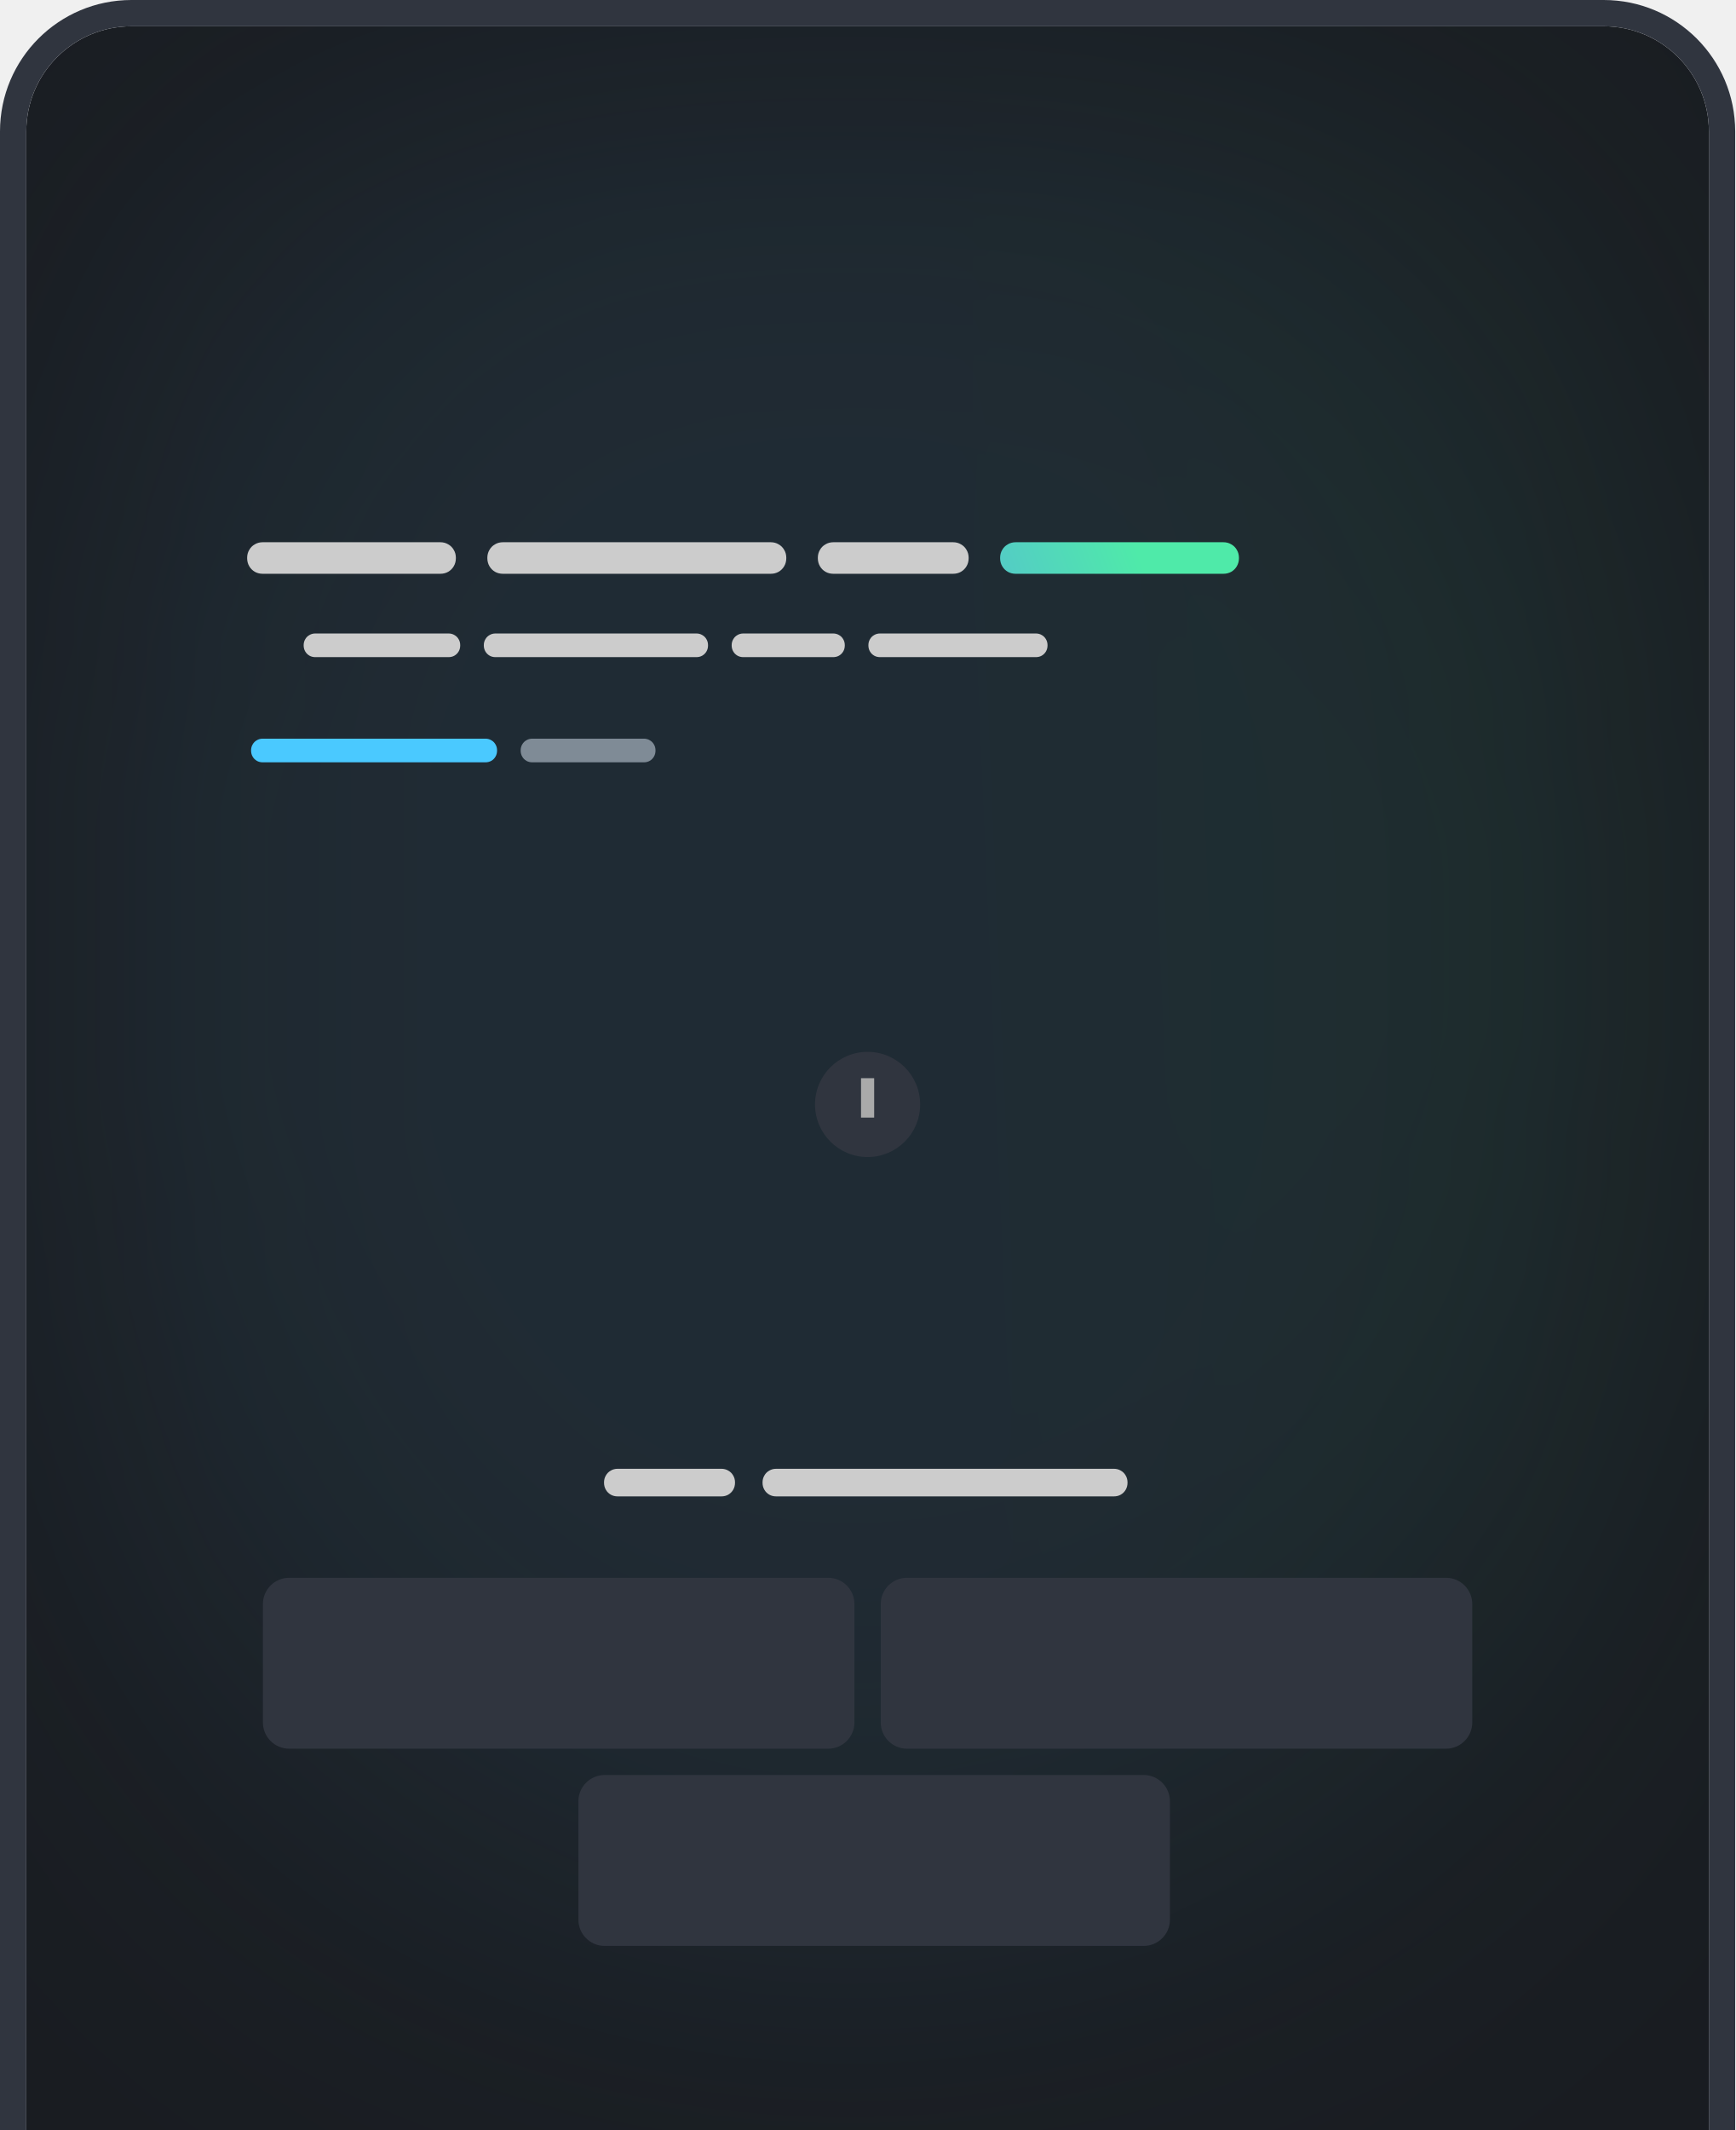
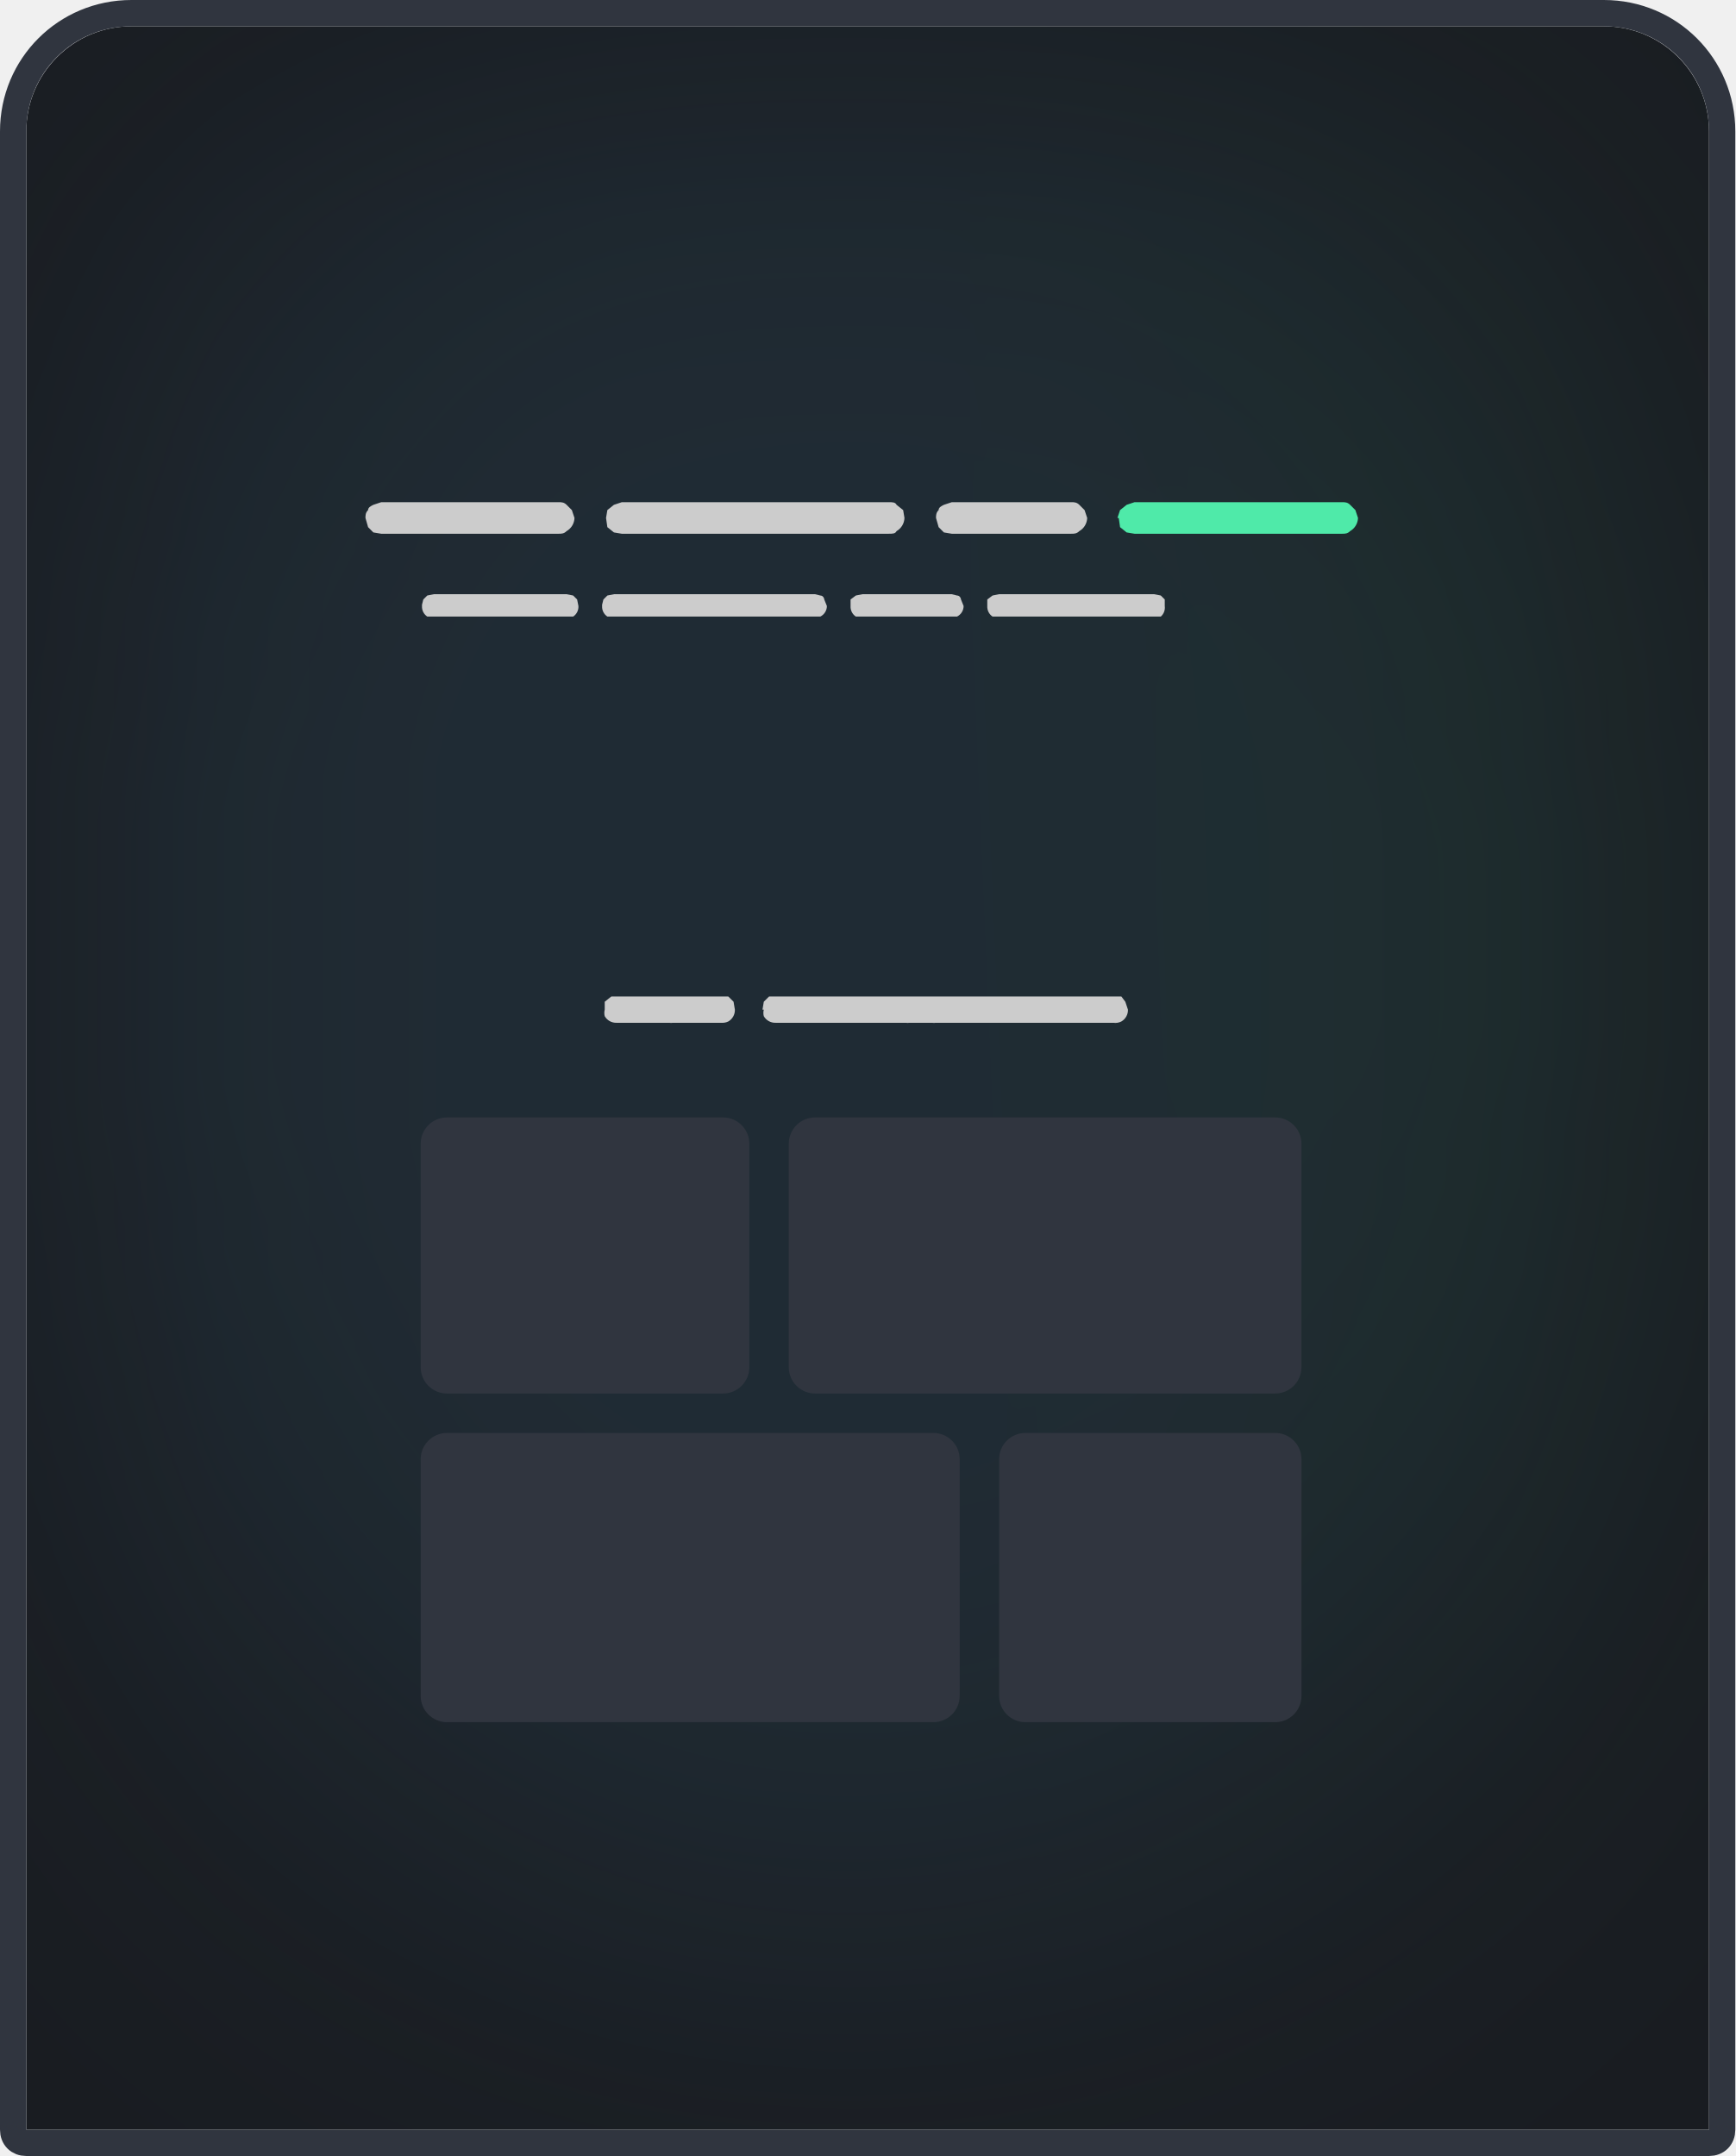
- <svg xmlns="http://www.w3.org/2000/svg" width="132" height="162" viewBox="0 0 132 162" fill="none">
-   <g clip-path="url(#clip0_972_1734)">
-     <path d="M2 10C2 5.582 5.582 2 10 2H122C126.418 2 130 5.582 130 10V162H2V10Z" fill="#191C21" />
-     <g filter="url(#filter0_f_972_1734)">
-       <ellipse cx="64.5" cy="72" rx="65.5" ry="77" fill="url(#paint0_linear_972_1734)" fill-opacity="0.1" />
+ <svg xmlns="http://www.w3.org/2000/svg" width="132" height="164" fill="none">
+   <g clip-path="url(#a)">
+     <path d="M2 10a8 8 0 0 1 8-8h112a8 8 0 0 1 8 8v152H2V10Z" fill="#191C21" />
+     <g filter="url(#b)">
+       <ellipse cx="64.5" cy="72" rx="65.5" ry="77" fill="url(#c)" fill-opacity=".1" />
    </g>
-     <path d="M45.95 112.753C45.95 112.552 45.997 112.375 46.09 112.221C46.179 112.062 46.302 111.939 46.461 111.85C46.615 111.757 46.792 111.71 46.993 111.71H50.941C51.142 111.71 51.319 111.757 51.473 111.85C51.632 111.939 51.755 112.062 51.844 112.221C51.937 112.375 51.984 112.552 51.984 112.753V112.767C51.984 112.968 51.937 113.147 51.844 113.306C51.755 113.46 51.632 113.584 51.473 113.677C51.319 113.766 51.142 113.81 50.941 113.81H46.993C46.792 113.81 46.615 113.766 46.461 113.677C46.302 113.584 46.179 113.46 46.09 113.306C45.997 113.147 45.95 112.968 45.95 112.767V112.753ZM49.881 112.753C49.881 112.552 49.927 112.375 50.021 112.221C50.109 112.062 50.233 111.939 50.392 111.85C50.546 111.757 50.723 111.71 50.924 111.71H54.872C55.072 111.71 55.25 111.757 55.404 111.85C55.562 111.939 55.686 112.062 55.775 112.221C55.868 112.375 55.915 112.552 55.915 112.753V112.767C55.915 112.968 55.868 113.147 55.775 113.306C55.686 113.46 55.562 113.584 55.404 113.677C55.25 113.766 55.072 113.81 54.872 113.81H50.924C50.723 113.81 50.546 113.766 50.392 113.677C50.233 113.584 50.109 113.46 50.021 113.306C49.927 113.147 49.881 112.968 49.881 112.767V112.753ZM58.009 112.753C58.009 112.552 58.055 112.375 58.149 112.221C58.237 112.062 58.361 111.939 58.52 111.85C58.674 111.757 58.851 111.71 59.052 111.71H63C63.2 111.71 63.378 111.757 63.532 111.85C63.69 111.939 63.814 112.062 63.903 112.221C63.996 112.375 64.043 112.552 64.043 112.753V112.767C64.043 112.968 63.996 113.147 63.903 113.306C63.814 113.46 63.69 113.584 63.532 113.677C63.378 113.766 63.2 113.81 63 113.81H59.052C58.851 113.81 58.674 113.766 58.52 113.677C58.361 113.584 58.237 113.46 58.149 113.306C58.055 113.147 58.009 112.968 58.009 112.767V112.753ZM61.939 112.753C61.939 112.552 61.986 112.375 62.079 112.221C62.168 112.062 62.292 111.939 62.45 111.85C62.604 111.757 62.782 111.71 62.982 111.71H64.998C65.199 111.71 65.376 111.757 65.53 111.85C65.689 111.939 65.813 112.062 65.901 112.221C65.995 112.375 66.041 112.552 66.041 112.753V112.767C66.041 112.968 65.995 113.147 65.901 113.306C65.813 113.46 65.689 113.584 65.53 113.677C65.376 113.766 65.199 113.81 64.998 113.81H62.982C62.782 113.81 62.604 113.766 62.45 113.677C62.292 113.584 62.168 113.46 62.079 113.306C61.986 113.147 61.939 112.968 61.939 112.767V112.753ZM63.942 112.753C63.942 112.552 63.989 112.375 64.082 112.221C64.171 112.062 64.294 111.939 64.453 111.85C64.607 111.757 64.784 111.71 64.985 111.71H68.933C69.134 111.71 69.311 111.757 69.465 111.85C69.624 111.939 69.748 112.062 69.836 112.221C69.93 112.375 69.976 112.552 69.976 112.753V112.767C69.976 112.968 69.93 113.147 69.836 113.306C69.748 113.46 69.624 113.584 69.465 113.677C69.311 113.766 69.134 113.81 68.933 113.81H64.985C64.784 113.81 64.607 113.766 64.453 113.677C64.294 113.584 64.171 113.46 64.082 113.306C63.989 113.147 63.942 112.968 63.942 112.767V112.753ZM67.873 112.753C67.873 112.552 67.919 112.375 68.013 112.221C68.102 112.062 68.225 111.939 68.384 111.85C68.538 111.757 68.715 111.71 68.916 111.71H70.932C71.132 111.71 71.31 111.757 71.464 111.85C71.623 111.939 71.746 112.062 71.835 112.221C71.928 112.375 71.975 112.552 71.975 112.753V112.767C71.975 112.968 71.928 113.147 71.835 113.306C71.746 113.46 71.623 113.584 71.464 113.677C71.31 113.766 71.132 113.81 70.932 113.81H68.916C68.715 113.81 68.538 113.766 68.384 113.677C68.225 113.584 68.102 113.46 68.013 113.306C67.919 113.147 67.873 112.968 67.873 112.767V112.753ZM69.876 112.753C69.876 112.552 69.922 112.375 70.016 112.221C70.104 112.062 70.228 111.939 70.387 111.85C70.541 111.757 70.718 111.71 70.919 111.71H74.867C75.067 111.71 75.245 111.757 75.399 111.85C75.557 111.939 75.681 112.062 75.77 112.221C75.863 112.375 75.91 112.552 75.91 112.753V112.767C75.91 112.968 75.863 113.147 75.77 113.306C75.681 113.46 75.557 113.584 75.399 113.677C75.245 113.766 75.067 113.81 74.867 113.81H70.919C70.718 113.81 70.541 113.766 70.387 113.677C70.228 113.584 70.104 113.46 70.016 113.306C69.922 113.147 69.876 112.968 69.876 112.767V112.753ZM73.806 112.753C73.806 112.552 73.853 112.375 73.946 112.221C74.035 112.062 74.159 111.939 74.317 111.85C74.471 111.757 74.649 111.71 74.849 111.71H78.797C78.998 111.71 79.175 111.757 79.329 111.85C79.488 111.939 79.612 112.062 79.7 112.221C79.794 112.375 79.84 112.552 79.84 112.753V112.767C79.84 112.968 79.794 113.147 79.7 113.306C79.612 113.46 79.488 113.584 79.329 113.677C79.175 113.766 78.998 113.81 78.797 113.81H74.849C74.649 113.81 74.471 113.766 74.317 113.677C74.159 113.584 74.035 113.46 73.946 113.306C73.853 113.147 73.806 112.968 73.806 112.767V112.753ZM77.737 112.753C77.737 112.552 77.784 112.375 77.877 112.221C77.966 112.062 78.089 111.939 78.248 111.85C78.402 111.757 78.579 111.71 78.78 111.71H80.796C80.997 111.71 81.174 111.757 81.328 111.85C81.487 111.939 81.61 112.062 81.699 112.221C81.792 112.375 81.839 112.552 81.839 112.753V112.767C81.839 112.968 81.792 113.147 81.699 113.306C81.61 113.46 81.487 113.584 81.328 113.677C81.174 113.766 80.997 113.81 80.796 113.81H78.78C78.579 113.81 78.402 113.766 78.248 113.677C78.089 113.584 77.966 113.46 77.877 113.306C77.784 113.147 77.737 112.968 77.737 112.767V112.753ZM79.74 112.753C79.74 112.552 79.787 112.375 79.88 112.221C79.969 112.062 80.092 111.939 80.251 111.85C80.405 111.757 80.582 111.71 80.783 111.71H84.731C84.932 111.71 85.109 111.757 85.263 111.85C85.422 111.939 85.545 112.062 85.634 112.221C85.727 112.375 85.774 112.552 85.774 112.753V112.767C85.774 112.968 85.727 113.147 85.634 113.306C85.545 113.46 85.422 113.584 85.263 113.677C85.109 113.766 84.932 113.81 84.731 113.81H80.783C80.582 113.81 80.405 113.766 80.251 113.677C80.092 113.584 79.969 113.46 79.88 113.306C79.787 113.147 79.74 112.968 79.74 112.767V112.753Z" fill="#CCCCCC" />
-     <rect x="20" y="120" width="45" height="13" rx="2" fill="#30353F" />
-     <rect x="67" y="120" width="45" height="13" rx="2" fill="#30353F" />
-     <rect x="44" y="135" width="45" height="13" rx="2" fill="#30353F" />
-     <circle cx="66" cy="84" r="4" fill="#30353F" />
-     <line x1="66" y1="82" x2="66" y2="85" stroke="#AAAAAA" />
-     <path d="M19.1 57.074C19.1 56.902 19.14 56.75 19.22 56.618C19.296 56.482 19.402 56.376 19.538 56.3C19.67 56.22 19.822 56.18 19.994 56.18H23.378C23.55 56.18 23.702 56.22 23.834 56.3C23.97 56.376 24.076 56.482 24.152 56.618C24.232 56.75 24.272 56.902 24.272 57.074V57.086C24.272 57.258 24.232 57.412 24.152 57.548C24.076 57.68 23.97 57.786 23.834 57.866C23.702 57.942 23.55 57.98 23.378 57.98H19.994C19.822 57.98 19.67 57.942 19.538 57.866C19.402 57.786 19.296 57.68 19.22 57.548C19.14 57.412 19.1 57.258 19.1 57.086V57.074ZM22.469 57.074C22.469 56.902 22.509 56.75 22.589 56.618C22.665 56.482 22.771 56.376 22.907 56.3C23.039 56.22 23.191 56.18 23.363 56.18H26.747C26.919 56.18 27.071 56.22 27.203 56.3C27.339 56.376 27.445 56.482 27.521 56.618C27.601 56.75 27.641 56.902 27.641 57.074V57.086C27.641 57.258 27.601 57.412 27.521 57.548C27.445 57.68 27.339 57.786 27.203 57.866C27.071 57.942 26.919 57.98 26.747 57.98H23.363C23.191 57.98 23.039 57.942 22.907 57.866C22.771 57.786 22.665 57.68 22.589 57.548C22.509 57.412 22.469 57.258 22.469 57.086V57.074ZM25.838 57.074C25.838 56.902 25.878 56.75 25.958 56.618C26.034 56.482 26.14 56.376 26.276 56.3C26.408 56.22 26.56 56.18 26.732 56.18H28.46C28.632 56.18 28.784 56.22 28.916 56.3C29.052 56.376 29.158 56.482 29.234 56.618C29.314 56.75 29.354 56.902 29.354 57.074V57.086C29.354 57.258 29.314 57.412 29.234 57.548C29.158 57.68 29.052 57.786 28.916 57.866C28.784 57.942 28.632 57.98 28.46 57.98H26.732C26.56 57.98 26.408 57.942 26.276 57.866C26.14 57.786 26.034 57.68 25.958 57.548C25.878 57.412 25.838 57.258 25.838 57.086V57.074ZM27.555 57.074C27.555 56.902 27.595 56.75 27.675 56.618C27.751 56.482 27.857 56.376 27.993 56.3C28.125 56.22 28.277 56.18 28.449 56.18H30.177C30.349 56.18 30.501 56.22 30.633 56.3C30.769 56.376 30.875 56.482 30.951 56.618C31.031 56.75 31.071 56.902 31.071 57.074V57.086C31.071 57.258 31.031 57.412 30.951 57.548C30.875 57.68 30.769 57.786 30.633 57.866C30.501 57.942 30.349 57.98 30.177 57.98H28.449C28.277 57.98 28.125 57.942 27.993 57.866C27.857 57.786 27.751 57.68 27.675 57.548C27.595 57.412 27.555 57.258 27.555 57.086V57.074ZM29.272 57.074C29.272 56.902 29.312 56.75 29.392 56.618C29.468 56.482 29.574 56.376 29.71 56.3C29.842 56.22 29.994 56.18 30.166 56.18H33.55C33.722 56.18 33.874 56.22 34.006 56.3C34.142 56.376 34.248 56.482 34.324 56.618C34.404 56.75 34.444 56.902 34.444 57.074V57.086C34.444 57.258 34.404 57.412 34.324 57.548C34.248 57.68 34.142 57.786 34.006 57.866C33.874 57.942 33.722 57.98 33.55 57.98H30.166C29.994 57.98 29.842 57.942 29.71 57.866C29.574 57.786 29.468 57.68 29.392 57.548C29.312 57.412 29.272 57.258 29.272 57.086V57.074ZM32.641 57.074C32.641 56.902 32.681 56.75 32.761 56.618C32.837 56.482 32.943 56.376 33.079 56.3C33.211 56.22 33.363 56.18 33.535 56.18H36.919C37.091 56.18 37.243 56.22 37.375 56.3C37.511 56.376 37.617 56.482 37.693 56.618C37.773 56.75 37.813 56.902 37.813 57.074V57.086C37.813 57.258 37.773 57.412 37.693 57.548C37.617 57.68 37.511 57.786 37.375 57.866C37.243 57.942 37.091 57.98 36.919 57.98H33.535C33.363 57.98 33.211 57.942 33.079 57.866C32.943 57.786 32.837 57.68 32.761 57.548C32.681 57.412 32.641 57.258 32.641 57.086V57.074Z" fill="#4AC9FF" />
-     <path d="M39.608 57.074C39.608 56.902 39.648 56.75 39.728 56.618C39.804 56.482 39.91 56.376 40.046 56.3C40.178 56.22 40.33 56.18 40.502 56.18H43.886C44.058 56.18 44.21 56.22 44.342 56.3C44.478 56.376 44.584 56.482 44.66 56.618C44.74 56.75 44.78 56.902 44.78 57.074V57.086C44.78 57.258 44.74 57.412 44.66 57.548C44.584 57.68 44.478 57.786 44.342 57.866C44.21 57.942 44.058 57.98 43.886 57.98H40.502C40.33 57.98 40.178 57.942 40.046 57.866C39.91 57.786 39.804 57.68 39.728 57.548C39.648 57.412 39.608 57.258 39.608 57.086V57.074ZM42.977 57.074C42.977 56.902 43.017 56.75 43.097 56.618C43.173 56.482 43.279 56.376 43.415 56.3C43.547 56.22 43.699 56.18 43.871 56.18H45.599C45.771 56.18 45.923 56.22 46.055 56.3C46.191 56.376 46.297 56.482 46.373 56.618C46.453 56.75 46.493 56.902 46.493 57.074V57.086C46.493 57.258 46.453 57.412 46.373 57.548C46.297 57.68 46.191 57.786 46.055 57.866C45.923 57.942 45.771 57.98 45.599 57.98H43.871C43.699 57.98 43.547 57.942 43.415 57.866C43.279 57.786 43.173 57.68 43.097 57.548C43.017 57.412 42.977 57.258 42.977 57.086V57.074ZM44.694 57.074C44.694 56.902 44.734 56.75 44.814 56.618C44.89 56.482 44.996 56.376 45.132 56.3C45.264 56.22 45.416 56.18 45.588 56.18H48.972C49.144 56.18 49.296 56.22 49.428 56.3C49.564 56.376 49.67 56.482 49.746 56.618C49.826 56.75 49.866 56.902 49.866 57.074V57.086C49.866 57.258 49.826 57.412 49.746 57.548C49.67 57.68 49.564 57.786 49.428 57.866C49.296 57.942 49.144 57.98 48.972 57.98H45.588C45.416 57.98 45.264 57.942 45.132 57.866C44.996 57.786 44.89 57.68 44.814 57.548C44.734 57.412 44.694 57.258 44.694 57.086V57.074Z" fill="#7F8B96" />
-     <path d="M18.8 42.432C18.8 42.203 18.853 42 18.96 41.824C19.061 41.643 19.203 41.501 19.384 41.4C19.56 41.293 19.763 41.24 19.992 41.24H24.504C24.733 41.24 24.936 41.293 25.112 41.4C25.293 41.501 25.435 41.643 25.536 41.824C25.643 42 25.696 42.203 25.696 42.432V42.448C25.696 42.677 25.643 42.883 25.536 43.064C25.435 43.24 25.293 43.381 25.112 43.488C24.936 43.589 24.733 43.64 24.504 43.64H19.992C19.763 43.64 19.56 43.589 19.384 43.488C19.203 43.381 19.061 43.24 18.96 43.064C18.853 42.883 18.8 42.677 18.8 42.448V42.432ZM23.292 42.432C23.292 42.203 23.346 42 23.452 41.824C23.553 41.643 23.695 41.501 23.876 41.4C24.052 41.293 24.255 41.24 24.484 41.24H28.996C29.226 41.24 29.428 41.293 29.604 41.4C29.785 41.501 29.927 41.643 30.028 41.824C30.135 42 30.188 42.203 30.188 42.432V42.448C30.188 42.677 30.135 42.883 30.028 43.064C29.927 43.24 29.785 43.381 29.604 43.488C29.428 43.589 29.226 43.64 28.996 43.64H24.484C24.255 43.64 24.052 43.589 23.876 43.488C23.695 43.381 23.553 43.24 23.452 43.064C23.346 42.883 23.292 42.677 23.292 42.448V42.432ZM27.784 42.432C27.784 42.203 27.838 42 27.944 41.824C28.046 41.643 28.187 41.501 28.368 41.4C28.544 41.293 28.747 41.24 28.976 41.24H33.488C33.718 41.24 33.92 41.293 34.096 41.4C34.278 41.501 34.419 41.643 34.52 41.824C34.627 42 34.68 42.203 34.68 42.432V42.448C34.68 42.677 34.627 42.883 34.52 43.064C34.419 43.24 34.278 43.381 34.096 43.488C33.92 43.589 33.718 43.64 33.488 43.64H28.976C28.747 43.64 28.544 43.589 28.368 43.488C28.187 43.381 28.046 43.24 27.944 43.064C27.838 42.883 27.784 42.677 27.784 42.448V42.432ZM37.073 42.432C37.073 42.203 37.127 42 37.233 41.824C37.335 41.643 37.476 41.501 37.657 41.4C37.833 41.293 38.036 41.24 38.265 41.24H40.569C40.799 41.24 41.001 41.293 41.177 41.4C41.359 41.501 41.5 41.643 41.601 41.824C41.708 42 41.761 42.203 41.761 42.432V42.448C41.761 42.677 41.708 42.883 41.601 43.064C41.5 43.24 41.359 43.381 41.177 43.488C41.001 43.589 40.799 43.64 40.569 43.64H38.265C38.036 43.64 37.833 43.589 37.657 43.488C37.476 43.381 37.335 43.24 37.233 43.064C37.127 42.883 37.073 42.677 37.073 42.448V42.432ZM39.362 42.432C39.362 42.203 39.416 42 39.523 41.824C39.624 41.643 39.765 41.501 39.947 41.4C40.123 41.293 40.325 41.24 40.554 41.24H45.066C45.296 41.24 45.498 41.293 45.675 41.4C45.856 41.501 45.997 41.643 46.099 41.824C46.205 42 46.258 42.203 46.258 42.432V42.448C46.258 42.677 46.205 42.883 46.099 43.064C45.997 43.24 45.856 43.381 45.675 43.488C45.498 43.589 45.296 43.64 45.066 43.64H40.554C40.325 43.64 40.123 43.589 39.947 43.488C39.765 43.381 39.624 43.24 39.523 43.064C39.416 42.883 39.362 42.677 39.362 42.448V42.432ZM43.855 42.432C43.855 42.203 43.908 42 44.015 41.824C44.116 41.643 44.257 41.501 44.439 41.4C44.615 41.293 44.817 41.24 45.047 41.24H49.559C49.788 41.24 49.991 41.293 50.167 41.4C50.348 41.501 50.489 41.643 50.591 41.824C50.697 42 50.751 42.203 50.751 42.432V42.448C50.751 42.677 50.697 42.883 50.591 43.064C50.489 43.24 50.348 43.381 50.167 43.488C49.991 43.589 49.788 43.64 49.559 43.64H45.047C44.817 43.64 44.615 43.589 44.439 43.488C44.257 43.381 44.116 43.24 44.015 43.064C43.908 42.883 43.855 42.677 43.855 42.448V42.432ZM48.347 42.432C48.347 42.203 48.4 42 48.507 41.824C48.608 41.643 48.749 41.501 48.931 41.4C49.107 41.293 49.309 41.24 49.539 41.24H51.843C52.072 41.24 52.275 41.293 52.451 41.4C52.632 41.501 52.773 41.643 52.875 41.824C52.981 42 53.035 42.203 53.035 42.432V42.448C53.035 42.677 52.981 42.883 52.875 43.064C52.773 43.24 52.632 43.381 52.451 43.488C52.275 43.589 52.072 43.64 51.843 43.64H49.539C49.309 43.64 49.107 43.589 48.931 43.488C48.749 43.381 48.608 43.24 48.507 43.064C48.4 42.883 48.347 42.677 48.347 42.448V42.432ZM50.636 42.432C50.636 42.203 50.689 42 50.796 41.824C50.897 41.643 51.039 41.501 51.22 41.4C51.396 41.293 51.599 41.24 51.828 41.24H56.34C56.569 41.24 56.772 41.293 56.948 41.4C57.129 41.501 57.271 41.643 57.372 41.824C57.479 42 57.532 42.203 57.532 42.432V42.448C57.532 42.677 57.479 42.883 57.372 43.064C57.271 43.24 57.129 43.381 56.948 43.488C56.772 43.589 56.569 43.64 56.34 43.64H51.828C51.599 43.64 51.396 43.589 51.22 43.488C51.039 43.381 50.897 43.24 50.796 43.064C50.689 42.883 50.636 42.677 50.636 42.448V42.432ZM55.128 42.432C55.128 42.203 55.181 42 55.288 41.824C55.389 41.643 55.531 41.501 55.712 41.4C55.888 41.293 56.091 41.24 56.32 41.24H58.624C58.853 41.24 59.056 41.293 59.232 41.4C59.413 41.501 59.555 41.643 59.656 41.824C59.763 42 59.816 42.203 59.816 42.432V42.448C59.816 42.677 59.763 42.883 59.656 43.064C59.555 43.24 59.413 43.381 59.232 43.488C59.056 43.589 58.853 43.64 58.624 43.64H56.32C56.091 43.64 55.888 43.589 55.712 43.488C55.531 43.381 55.389 43.24 55.288 43.064C55.181 42.883 55.128 42.677 55.128 42.448V42.432ZM62.214 42.432C62.214 42.203 62.267 42 62.374 41.824C62.475 41.643 62.617 41.501 62.798 41.4C62.974 41.293 63.177 41.24 63.406 41.24H65.71C65.939 41.24 66.142 41.293 66.318 41.4C66.499 41.501 66.641 41.643 66.742 41.824C66.849 42 66.902 42.203 66.902 42.432V42.448C66.902 42.677 66.849 42.883 66.742 43.064C66.641 43.24 66.499 43.381 66.318 43.488C66.142 43.589 65.939 43.64 65.71 43.64H63.406C63.177 43.64 62.974 43.589 62.798 43.488C62.617 43.381 62.475 43.24 62.374 43.064C62.267 42.883 62.214 42.677 62.214 42.448V42.432ZM64.503 42.432C64.503 42.203 64.556 42 64.663 41.824C64.764 41.643 64.906 41.501 65.087 41.4C65.263 41.293 65.466 41.24 65.695 41.24H67.999C68.228 41.24 68.431 41.293 68.607 41.4C68.788 41.501 68.93 41.643 69.031 41.824C69.138 42 69.191 42.203 69.191 42.432V42.448C69.191 42.677 69.138 42.883 69.031 43.064C68.93 43.24 68.788 43.381 68.607 43.488C68.431 43.589 68.228 43.64 67.999 43.64H65.695C65.466 43.64 65.263 43.589 65.087 43.488C64.906 43.381 64.764 43.24 64.663 43.064C64.556 42.883 64.503 42.677 64.503 42.448V42.432ZM66.792 42.432C66.792 42.203 66.846 42 66.952 41.824C67.053 41.643 67.195 41.501 67.376 41.4C67.552 41.293 67.755 41.24 67.984 41.24H72.496C72.725 41.24 72.928 41.293 73.104 41.4C73.285 41.501 73.427 41.643 73.528 41.824C73.635 42 73.688 42.203 73.688 42.432V42.448C73.688 42.677 73.635 42.883 73.528 43.064C73.427 43.24 73.285 43.381 73.104 43.488C72.928 43.589 72.725 43.64 72.496 43.64H67.984C67.755 43.64 67.552 43.589 67.376 43.488C67.195 43.381 67.053 43.24 66.952 43.064C66.846 42.883 66.792 42.677 66.792 42.448V42.432Z" fill="#CCCCCC" />
-     <path d="M76.081 42.432C76.081 42.203 76.135 42 76.241 41.824C76.343 41.643 76.484 41.501 76.665 41.4C76.841 41.293 77.044 41.24 77.273 41.24H81.785C82.015 41.24 82.217 41.293 82.393 41.4C82.575 41.501 82.716 41.643 82.817 41.824C82.924 42 82.977 42.203 82.977 42.432V42.448C82.977 42.677 82.924 42.883 82.817 43.064C82.716 43.24 82.575 43.381 82.393 43.488C82.217 43.589 82.015 43.64 81.785 43.64H77.273C77.044 43.64 76.841 43.589 76.665 43.488C76.484 43.381 76.343 43.24 76.241 43.064C76.135 42.883 76.081 42.677 76.081 42.448V42.432ZM80.573 42.432C80.573 42.203 80.627 42 80.733 41.824C80.835 41.643 80.976 41.501 81.157 41.4C81.333 41.293 81.536 41.24 81.765 41.24H86.277C86.507 41.24 86.709 41.293 86.885 41.4C87.067 41.501 87.208 41.643 87.309 41.824C87.416 42 87.469 42.203 87.469 42.432V42.448C87.469 42.677 87.416 42.883 87.309 43.064C87.208 43.24 87.067 43.381 86.885 43.488C86.709 43.589 86.507 43.64 86.277 43.64H81.765C81.536 43.64 81.333 43.589 81.157 43.488C80.976 43.381 80.835 43.24 80.733 43.064C80.627 42.883 80.573 42.677 80.573 42.448V42.432ZM85.066 42.432C85.066 42.203 85.119 42 85.226 41.824C85.327 41.643 85.468 41.501 85.65 41.4C85.826 41.293 86.028 41.24 86.258 41.24H88.562C88.791 41.24 88.994 41.293 89.17 41.4C89.351 41.501 89.492 41.643 89.594 41.824C89.7 42 89.754 42.203 89.754 42.432V42.448C89.754 42.677 89.7 42.883 89.594 43.064C89.492 43.24 89.351 43.381 89.17 43.488C88.994 43.589 88.791 43.64 88.562 43.64H86.258C86.028 43.64 85.826 43.589 85.65 43.488C85.468 43.381 85.327 43.24 85.226 43.064C85.119 42.883 85.066 42.677 85.066 42.448V42.432ZM87.355 42.432C87.355 42.203 87.408 42 87.515 41.824C87.616 41.643 87.757 41.501 87.939 41.4C88.115 41.293 88.317 41.24 88.547 41.24H93.059C93.288 41.24 93.491 41.293 93.667 41.4C93.848 41.501 93.989 41.643 94.091 41.824C94.197 42 94.251 42.203 94.251 42.432V42.448C94.251 42.677 94.197 42.883 94.091 43.064C93.989 43.24 93.848 43.381 93.667 43.488C93.491 43.589 93.288 43.64 93.059 43.64H88.547C88.317 43.64 88.115 43.589 87.939 43.488C87.757 43.381 87.616 43.24 87.515 43.064C87.408 42.883 87.355 42.677 87.355 42.448V42.432Z" fill="url(#paint1_linear_972_1734)" />
-     <path d="M23.1 49.074C23.1 48.902 23.14 48.75 23.22 48.618C23.296 48.482 23.402 48.376 23.538 48.3C23.67 48.22 23.822 48.18 23.994 48.18H27.378C27.55 48.18 27.702 48.22 27.834 48.3C27.97 48.376 28.076 48.482 28.152 48.618C28.232 48.75 28.272 48.902 28.272 49.074V49.086C28.272 49.258 28.232 49.412 28.152 49.548C28.076 49.68 27.97 49.786 27.834 49.866C27.702 49.942 27.55 49.98 27.378 49.98H23.994C23.822 49.98 23.67 49.942 23.538 49.866C23.402 49.786 23.296 49.68 23.22 49.548C23.14 49.412 23.1 49.258 23.1 49.086V49.074ZM26.469 49.074C26.469 48.902 26.509 48.75 26.589 48.618C26.665 48.482 26.771 48.376 26.907 48.3C27.039 48.22 27.191 48.18 27.363 48.18H30.747C30.919 48.18 31.071 48.22 31.203 48.3C31.339 48.376 31.445 48.482 31.521 48.618C31.601 48.75 31.641 48.902 31.641 49.074V49.086C31.641 49.258 31.601 49.412 31.521 49.548C31.445 49.68 31.339 49.786 31.203 49.866C31.071 49.942 30.919 49.98 30.747 49.98H27.363C27.191 49.98 27.039 49.942 26.907 49.866C26.771 49.786 26.665 49.68 26.589 49.548C26.509 49.412 26.469 49.258 26.469 49.086V49.074ZM29.838 49.074C29.838 48.902 29.878 48.75 29.958 48.618C30.034 48.482 30.14 48.376 30.276 48.3C30.408 48.22 30.56 48.18 30.732 48.18H34.116C34.288 48.18 34.44 48.22 34.572 48.3C34.708 48.376 34.814 48.482 34.89 48.618C34.97 48.75 35.01 48.902 35.01 49.074V49.086C35.01 49.258 34.97 49.412 34.89 49.548C34.814 49.68 34.708 49.786 34.572 49.866C34.44 49.942 34.288 49.98 34.116 49.98H30.732C30.56 49.98 30.408 49.942 30.276 49.866C30.14 49.786 30.034 49.68 29.958 49.548C29.878 49.412 29.838 49.258 29.838 49.086V49.074ZM36.805 49.074C36.805 48.902 36.845 48.75 36.925 48.618C37.001 48.482 37.107 48.376 37.243 48.3C37.375 48.22 37.527 48.18 37.699 48.18H39.427C39.599 48.18 39.751 48.22 39.883 48.3C40.019 48.376 40.125 48.482 40.201 48.618C40.281 48.75 40.321 48.902 40.321 49.074V49.086C40.321 49.258 40.281 49.412 40.201 49.548C40.125 49.68 40.019 49.786 39.883 49.866C39.751 49.942 39.599 49.98 39.427 49.98H37.699C37.527 49.98 37.375 49.942 37.243 49.866C37.107 49.786 37.001 49.68 36.925 49.548C36.845 49.412 36.805 49.258 36.805 49.086V49.074ZM38.522 49.074C38.522 48.902 38.562 48.75 38.642 48.618C38.718 48.482 38.824 48.376 38.96 48.3C39.092 48.22 39.244 48.18 39.416 48.18H42.8C42.972 48.18 43.124 48.22 43.256 48.3C43.392 48.376 43.498 48.482 43.574 48.618C43.654 48.75 43.694 48.902 43.694 49.074V49.086C43.694 49.258 43.654 49.412 43.574 49.548C43.498 49.68 43.392 49.786 43.256 49.866C43.124 49.942 42.972 49.98 42.8 49.98H39.416C39.244 49.98 39.092 49.942 38.96 49.866C38.824 49.786 38.718 49.68 38.642 49.548C38.562 49.412 38.522 49.258 38.522 49.086V49.074ZM41.891 49.074C41.891 48.902 41.931 48.75 42.011 48.618C42.087 48.482 42.193 48.376 42.329 48.3C42.461 48.22 42.613 48.18 42.785 48.18H46.169C46.341 48.18 46.493 48.22 46.625 48.3C46.761 48.376 46.867 48.482 46.943 48.618C47.023 48.75 47.063 48.902 47.063 49.074V49.086C47.063 49.258 47.023 49.412 46.943 49.548C46.867 49.68 46.761 49.786 46.625 49.866C46.493 49.942 46.341 49.98 46.169 49.98H42.785C42.613 49.98 42.461 49.942 42.329 49.866C42.193 49.786 42.087 49.68 42.011 49.548C41.931 49.412 41.891 49.258 41.891 49.086V49.074ZM45.26 49.074C45.26 48.902 45.3 48.75 45.38 48.618C45.456 48.482 45.562 48.376 45.698 48.3C45.83 48.22 45.982 48.18 46.154 48.18H47.882C48.054 48.18 48.206 48.22 48.338 48.3C48.474 48.376 48.58 48.482 48.656 48.618C48.736 48.75 48.776 48.902 48.776 49.074V49.086C48.776 49.258 48.736 49.412 48.656 49.548C48.58 49.68 48.474 49.786 48.338 49.866C48.206 49.942 48.054 49.98 47.882 49.98H46.154C45.982 49.98 45.83 49.942 45.698 49.866C45.562 49.786 45.456 49.68 45.38 49.548C45.3 49.412 45.26 49.258 45.26 49.086V49.074ZM46.977 49.074C46.977 48.902 47.017 48.75 47.097 48.618C47.173 48.482 47.279 48.376 47.415 48.3C47.547 48.22 47.699 48.18 47.871 48.18H51.255C51.427 48.18 51.579 48.22 51.711 48.3C51.847 48.376 51.953 48.482 52.029 48.618C52.109 48.75 52.149 48.902 52.149 49.074V49.086C52.149 49.258 52.109 49.412 52.029 49.548C51.953 49.68 51.847 49.786 51.711 49.866C51.579 49.942 51.427 49.98 51.255 49.98H47.871C47.699 49.98 47.547 49.942 47.415 49.866C47.279 49.786 47.173 49.68 47.097 49.548C47.017 49.412 46.977 49.258 46.977 49.086V49.074ZM50.346 49.074C50.346 48.902 50.386 48.75 50.466 48.618C50.542 48.482 50.648 48.376 50.784 48.3C50.916 48.22 51.068 48.18 51.24 48.18H52.968C53.14 48.18 53.292 48.22 53.424 48.3C53.56 48.376 53.666 48.482 53.742 48.618C53.822 48.75 53.862 48.902 53.862 49.074V49.086C53.862 49.258 53.822 49.412 53.742 49.548C53.666 49.68 53.56 49.786 53.424 49.866C53.292 49.942 53.14 49.98 52.968 49.98H51.24C51.068 49.98 50.916 49.942 50.784 49.866C50.648 49.786 50.542 49.68 50.466 49.548C50.386 49.412 50.346 49.258 50.346 49.086V49.074ZM55.66 49.074C55.66 48.902 55.7 48.75 55.781 48.618C55.856 48.482 55.962 48.376 56.099 48.3C56.23 48.22 56.383 48.18 56.554 48.18H58.282C58.455 48.18 58.606 48.22 58.739 48.3C58.874 48.376 58.98 48.482 59.056 48.618C59.136 48.75 59.176 48.902 59.176 49.074V49.086C59.176 49.258 59.136 49.412 59.056 49.548C58.98 49.68 58.874 49.786 58.739 49.866C58.606 49.942 58.455 49.98 58.282 49.98H56.554C56.383 49.98 56.23 49.942 56.099 49.866C55.962 49.786 55.856 49.68 55.781 49.548C55.7 49.412 55.66 49.258 55.66 49.086V49.074ZM57.377 49.074C57.377 48.902 57.417 48.75 57.497 48.618C57.573 48.482 57.679 48.376 57.815 48.3C57.947 48.22 58.099 48.18 58.271 48.18H59.999C60.171 48.18 60.323 48.22 60.455 48.3C60.591 48.376 60.697 48.482 60.773 48.618C60.853 48.75 60.893 48.902 60.893 49.074V49.086C60.893 49.258 60.853 49.412 60.773 49.548C60.697 49.68 60.591 49.786 60.455 49.866C60.323 49.942 60.171 49.98 59.999 49.98H58.271C58.099 49.98 57.947 49.942 57.815 49.866C57.679 49.786 57.573 49.68 57.497 49.548C57.417 49.412 57.377 49.258 57.377 49.086V49.074ZM59.094 49.074C59.094 48.902 59.134 48.75 59.214 48.618C59.29 48.482 59.396 48.376 59.532 48.3C59.664 48.22 59.816 48.18 59.988 48.18H63.372C63.544 48.18 63.696 48.22 63.828 48.3C63.964 48.376 64.07 48.482 64.146 48.618C64.226 48.75 64.266 48.902 64.266 49.074V49.086C64.266 49.258 64.226 49.412 64.146 49.548C64.07 49.68 63.964 49.786 63.828 49.866C63.696 49.942 63.544 49.98 63.372 49.98H59.988C59.816 49.98 59.664 49.942 59.532 49.866C59.396 49.786 59.29 49.68 59.214 49.548C59.134 49.412 59.094 49.258 59.094 49.086V49.074ZM66.061 49.074C66.061 48.902 66.101 48.75 66.181 48.618C66.257 48.482 66.363 48.376 66.499 48.3C66.631 48.22 66.783 48.18 66.955 48.18H70.339C70.511 48.18 70.663 48.22 70.795 48.3C70.931 48.376 71.037 48.482 71.113 48.618C71.193 48.75 71.233 48.902 71.233 49.074V49.086C71.233 49.258 71.193 49.412 71.113 49.548C71.037 49.68 70.931 49.786 70.795 49.866C70.663 49.942 70.511 49.98 70.339 49.98H66.955C66.783 49.98 66.631 49.942 66.499 49.866C66.363 49.786 66.257 49.68 66.181 49.548C66.101 49.412 66.061 49.258 66.061 49.086V49.074ZM69.43 49.074C69.43 48.902 69.47 48.75 69.55 48.618C69.626 48.482 69.732 48.376 69.868 48.3C70 48.22 70.152 48.18 70.324 48.18H73.708C73.88 48.18 74.032 48.22 74.164 48.3C74.3 48.376 74.406 48.482 74.482 48.618C74.562 48.75 74.602 48.902 74.602 49.074V49.086C74.602 49.258 74.562 49.412 74.482 49.548C74.406 49.68 74.3 49.786 74.164 49.866C74.032 49.942 73.88 49.98 73.708 49.98H70.324C70.152 49.98 70 49.942 69.868 49.866C69.732 49.786 69.626 49.68 69.55 49.548C69.47 49.412 69.43 49.258 69.43 49.086V49.074ZM72.799 49.074C72.799 48.902 72.839 48.75 72.919 48.618C72.995 48.482 73.101 48.376 73.237 48.3C73.369 48.22 73.521 48.18 73.693 48.18H75.421C75.593 48.18 75.745 48.22 75.877 48.3C76.013 48.376 76.119 48.482 76.195 48.618C76.275 48.75 76.315 48.902 76.315 49.074V49.086C76.315 49.258 76.275 49.412 76.195 49.548C76.119 49.68 76.013 49.786 75.877 49.866C75.745 49.942 75.593 49.98 75.421 49.98H73.693C73.521 49.98 73.369 49.942 73.237 49.866C73.101 49.786 72.995 49.68 72.919 49.548C72.839 49.412 72.799 49.258 72.799 49.086V49.074ZM74.516 49.074C74.516 48.902 74.556 48.75 74.636 48.618C74.712 48.482 74.818 48.376 74.954 48.3C75.086 48.22 75.238 48.18 75.41 48.18H78.794C78.966 48.18 79.118 48.22 79.25 48.3C79.386 48.376 79.492 48.482 79.568 48.618C79.648 48.75 79.688 48.902 79.688 49.074V49.086C79.688 49.258 79.648 49.412 79.568 49.548C79.492 49.68 79.386 49.786 79.25 49.866C79.118 49.942 78.966 49.98 78.794 49.98H75.41C75.238 49.98 75.086 49.942 74.954 49.866C74.818 49.786 74.712 49.68 74.636 49.548C74.556 49.412 74.516 49.258 74.516 49.086V49.074Z" fill="#CCCCCC" />
+     <path d="M46 76.8v-.6l.5-.4h5l.3.4.2.6a1 1 0 0 1-.5.9 1 1 0 0 1-.6.1h-4a1 1 0 0 1-.9-.5 1 1 0 0 1 0-.5Zm3.9 0 .1-.6.4-.4h5l.4.4.1.6a1 1 0 0 1-.5.9 1 1 0 0 1-.5.1h-4a1 1 0 0 1-.9-.5 1 1 0 0 1-.1-.5Zm8.1 0 .1-.6.4-.4h5l.4.4.1.6a1 1 0 0 1-.5.9 1 1 0 0 1-.5.1h-4a1 1 0 0 1-.9-.5 1 1 0 0 1 0-.5Zm4 0v-.6l.5-.4h3l.4.4.1.6a1 1 0 0 1-.5.9 1 1 0 0 1-.5.1h-2a1 1 0 0 1-.9-.5 1 1 0 0 1-.2-.5Zm2 0v-.6l.5-.4h5l.3.4.2.6a1 1 0 0 1-.5.9 1 1 0 0 1-.6.1h-4a1 1 0 0 1-.9-.5 1 1 0 0 1 0-.5Zm3.9 0 .1-.6.4-.4h3.1l.3.4.2.6a1 1 0 0 1-.5.9 1 1 0 0 1-.6.1h-2a1 1 0 0 1-.9-.5 1 1 0 0 1-.1-.5Zm2 0 .1-.6.4-.4h5l.4.4.1.6a1 1 0 0 1-.5.9 1 1 0 0 1-.5.1h-4a1 1 0 0 1-.9-.5 1 1 0 0 1-.1-.5Zm4 0v-.6l.4-.4h5l.4.4.1.6a1 1 0 0 1-.5.9 1 1 0 0 1-.5.1h-4a1 1 0 0 1-.9-.5 1 1 0 0 1 0-.5Zm3.8 0c0-.2 0-.4.2-.6l.3-.4h3.1l.4.4.1.6a1 1 0 0 1-.5.9 1 1 0 0 1-.5.1h-2a1 1 0 0 1-.9-.5 1 1 0 0 1-.2-.5Zm2 0c0-.2 0-.4.2-.6l.4-.4h5l.3.4.2.6a1 1 0 0 1-.5.9 1 1 0 0 1-.6.1h-4a1 1 0 0 1-.9-.5 1 1 0 0 1 0-.5Z" fill="#CCC" />
+     <rect x="32" y="85" width="25" height="21" rx="2" fill="#30353F" />
+     <rect x="60" y="85" width="39" height="21" rx="2" fill="#30353F" />
+     <rect x="32" y="109" width="41" height="22" rx="2" fill="#30353F" />
+     <rect x="76" y="109" width="23" height="22" rx="2" fill="#30353F" />
+     <path d="M27.8 39.4c0-.2 0-.4.2-.6 0-.2.2-.3.4-.4l.6-.2h4.5c.2 0 .4 0 .6.2l.4.4.2.6a1.2 1.2 0 0 1-.6 1c-.2.2-.4.2-.6.2H29l-.6-.1-.4-.4-.2-.7Zm4.5 0c0-.2 0-.4.2-.6 0-.2.2-.3.4-.4l.6-.2H38c.2 0 .4 0 .6.2l.4.4.2.6a1.2 1.2 0 0 1-.6 1c-.2.2-.4.2-.6.2h-4.5l-.6-.1-.4-.4c-.2-.2-.2-.4-.2-.7Zm4.5 0 .1-.6.5-.4.6-.2h4.5c.2 0 .4 0 .6.2l.4.4.2.6a1.2 1.2 0 0 1-.6 1c-.2.2-.4.2-.6.2H38l-.6-.1-.5-.4-.1-.7Zm9.3 0 .1-.6.5-.4.6-.2h2.3c.2 0 .4 0 .6.2l.4.4.2.6a1.2 1.2 0 0 1-.6 1c-.2.2-.4.2-.6.2h-2.3l-.6-.1-.5-.4-.1-.7Zm2.3 0 .1-.6.4-.4.7-.2H54c.2 0 .4 0 .6.2l.4.4.2.6a1.2 1.2 0 0 1-.6 1c-.2.2-.4.2-.6.2h-4.5l-.7-.1-.4-.4-.1-.7Zm4.5 0 .1-.6.4-.4.6-.2h4.6c.2 0 .4 0 .6.2l.4.4.2.6a1.2 1.2 0 0 1-.6 1c-.2.2-.4.2-.6.2H54l-.6-.1-.4-.4-.1-.7Zm4.4 0 .2-.6.4-.4.6-.2h2.3c.3 0 .5 0 .7.2l.4.4.1.6a1.2 1.2 0 0 1-.5 1c-.2.2-.4.2-.7.2h-2.3l-.6-.1-.4-.4-.2-.7Zm2.3 0c0-.2 0-.4.2-.6l.4-.4.6-.2h4.5c.3 0 .5 0 .6.2l.5.4.1.6a1.2 1.2 0 0 1-.6 1c-.1.2-.3.2-.6.2h-4.5l-.6-.1-.4-.4-.2-.7Zm4.5 0c0-.2 0-.4.2-.6 0-.2.2-.3.4-.4l.6-.2h2.3c.3 0 .5 0 .6.2l.5.4.1.6a1.2 1.2 0 0 1-.6 1c-.1.2-.3.2-.6.2h-2.3l-.6-.1-.4-.4-.2-.7Zm7.1 0c0-.2 0-.4.2-.6 0-.2.2-.3.4-.4l.6-.2h2.3c.2 0 .4 0 .6.2l.4.4.2.6a1.2 1.2 0 0 1-.6 1c-.2.2-.4.2-.6.2h-2.3l-.6-.1-.4-.4-.2-.7Zm2.3 0c0-.2 0-.4.2-.6 0-.2.2-.3.4-.4l.6-.2H77c.2 0 .4 0 .6.2l.4.4.2.6a1.2 1.2 0 0 1-.6 1c-.2.2-.4.2-.6.2h-2.3l-.6-.1-.4-.4-.2-.7Zm2.3 0c0-.2 0-.4.2-.6 0-.2.2-.3.4-.4l.6-.2h4.5c.2 0 .4 0 .6.2l.4.4.2.6a1.2 1.2 0 0 1-.6 1c-.2.2-.4.2-.6.2H77l-.6-.1-.4-.4c-.2-.2-.2-.4-.2-.7Z" fill="#CCC" />
+     <path d="m85 39.4.2-.6.5-.4.6-.2h4.5c.2 0 .4 0 .6.2l.4.4.2.6a1.2 1.2 0 0 1-.6 1c-.2.2-.4.2-.6.2h-4.5l-.6-.1-.5-.4-.1-.7Zm4.6 0 .1-.6.5-.4.6-.2h4.5c.2 0 .4 0 .6.2l.4.4.2.6a1.2 1.2 0 0 1-.6 1c-.2.2-.4.2-.6.2h-4.5l-.6-.1-.5-.4-.1-.7Zm4.5 0 .1-.6.4-.4.7-.2h2.3c.2 0 .4 0 .6.2l.4.4.2.6a1.2 1.2 0 0 1-.6 1c-.2.2-.4.2-.6.2h-2.3l-.7-.1-.4-.4-.1-.7Zm2.3 0 .1-.6.4-.4.6-.2h4.6c.2 0 .4 0 .6.2l.4.4.2.6a1.2 1.2 0 0 1-.6 1c-.2.2-.4.2-.6.2h-4.6l-.6-.1-.4-.4-.1-.7Z" fill="#4FEAA9" />
+     <path d="m32.1 46 .1-.4.3-.3.5-.1h3.4l.4.1c.2 0 .3.2.4.3v.5a.9.9 0 0 1-.4.8h-4.3a.9.9 0 0 1-.4-.8Zm3.4 0v-.4l.4-.3.5-.1h3.3l.5.1.3.3.1.5a.9.9 0 0 1-.4.8h-4.3a.9.9 0 0 1-.4-.8Zm3.3 0c0-.1 0-.3.2-.4l.3-.3.4-.1h3.4l.5.1.3.3.1.5a.9.9 0 0 1-.4.8h-4.3a.9.9 0 0 1-.4-.8Zm7 0 .1-.4.3-.3.5-.1h1.7l.5.1.3.3.1.5a.9.9 0 0 1-.4.8h-2.7a.9.9 0 0 1-.4-.8Zm1.7 0 .1-.4.4-.3.4-.1h3.4l.5.1.3.3v.5a.9.9 0 0 1-.3.8H48a.9.9 0 0 1-.4-.8Zm3.4 0 .1-.4.3-.3.5-.1h3.4l.4.1c.2 0 .3.2.3.3l.2.5a.9.9 0 0 1-.5.8h-4.3a.9.9 0 0 1-.4-.8Zm3.4 0v-.4l.4-.3.5-.1h1.7l.4.1c.2 0 .3.2.4.3v.5a.9.9 0 0 1-.4.8h-2.6a.9.9 0 0 1-.4-.8Zm1.7 0 .1-.4.3-.3.5-.1h3.4l.4.1.3.3.1.5a.9.9 0 0 1-.4.8h-4.3a.9.9 0 0 1-.4-.8Zm3.3 0c0-.1 0-.3.2-.4l.3-.3.4-.1H62l.4.1c.2 0 .3.2.3.3l.2.5a.9.9 0 0 1-.5.8h-2.6a.9.9 0 0 1-.4-.8Zm5.4 0v-.4l.4-.3.5-.1h1.7l.4.1c.2 0 .3.2.4.3v.5a.9.9 0 0 1-.4.8h-2.6a.9.9 0 0 1-.4-.8Zm1.7 0 .1-.4.3-.3.5-.1H69l.5.1.3.3v.5a.9.9 0 0 1-.3.8h-2.7a.9.9 0 0 1-.4-.8Zm1.7 0 .1-.4.3-.3.5-.1h3.4l.4.1c.2 0 .3.2.3.3l.2.5a.9.9 0 0 1-.5.8h-4.3a.9.9 0 0 1-.4-.8Zm7 0v-.4l.4-.3.5-.1h3.3l.5.1.3.3.1.5a.9.9 0 0 1-.4.8h-4.3a.9.9 0 0 1-.4-.8Zm3.3 0c0-.1 0-.3.2-.4l.3-.3.4-.1h3.4l.5.1.3.3.1.5a.9.9 0 0 1-.4.8h-4.3a.9.9 0 0 1-.4-.8Zm3.4 0 .1-.4.3-.3.5-.1h1.7l.5.1.3.3.1.5a.9.9 0 0 1-.4.8h-2.7a.9.9 0 0 1-.4-.8Zm1.7 0 .1-.4.4-.3.4-.1h3.4l.5.1.3.3v.5a.9.9 0 0 1-.3.8H84a.9.9 0 0 1-.4-.8Z" fill="#CCC" />
  </g>
-   <path d="M130 163C130.552 163 131 162.552 131 162V10C131 5.029 126.971 1 122 1H10C5.029 1 1 5.029 1 10V162C1 162.552 1.448 163 2 163H130Z" stroke="#30353F" stroke-width="2" stroke-linejoin="round" />
+   <path d="M130 163c.6 0 1-.4 1-1V10c0-5-4-9-9-9H10c-5 0-9 4-9 9v152c0 .6.4 1 1 1h128Z" stroke="#30353F" stroke-width="2" stroke-linejoin="round" />
  <defs>
-     <filter id="filter0_f_972_1734" x="-65" y="-69" width="259" height="282" filterUnits="userSpaceOnUse" color-interpolation-filters="sRGB">
-       <feFlood flood-opacity="0" result="BackgroundImageFix" />
-       <feBlend mode="normal" in="SourceGraphic" in2="BackgroundImageFix" result="shape" />
-       <feGaussianBlur stdDeviation="32" result="effect1_foregroundBlur_972_1734" />
-     </filter>
-     <linearGradient id="paint0_linear_972_1734" x1="113.625" y1="-4.206" x2="80.47" y2="-2.787" gradientUnits="userSpaceOnUse">
+     <linearGradient id="c" x1="113.6" y1="-4.2" x2="80.5" y2="-2.8" gradientUnits="userSpaceOnUse">
      <stop stop-color="#4FEAA9" />
      <stop offset="1" stop-color="#57B7D9" />
    </linearGradient>
-     <linearGradient id="paint1_linear_972_1734" x1="84.75" y1="37.051" x2="68.272" y2="43.188" gradientUnits="userSpaceOnUse">
-       <stop stop-color="#4FEAA9" />
-       <stop offset="1" stop-color="#57B7D9" />
-     </linearGradient>
-     <clipPath id="clip0_972_1734">
-       <path d="M2 10C2 5.582 5.582 2 10 2H122C126.418 2 130 5.582 130 10V162H2V10Z" fill="white" />
+     <clipPath id="a">
+       <path d="M2 10a8 8 0 0 1 8-8h112a8 8 0 0 1 8 8v152H2V10Z" fill="#fff" />
    </clipPath>
+     <filter id="b" x="-65" y="-69" width="259" height="282" filterUnits="userSpaceOnUse" color-interpolation-filters="sRGB">
+       <feFlood flood-opacity="0" result="BackgroundImageFix" />
+       <feBlend in="SourceGraphic" in2="BackgroundImageFix" result="shape" />
+       <feGaussianBlur stdDeviation="32" result="effect1_foregroundBlur_797_2339" />
+     </filter>
  </defs>
</svg>
